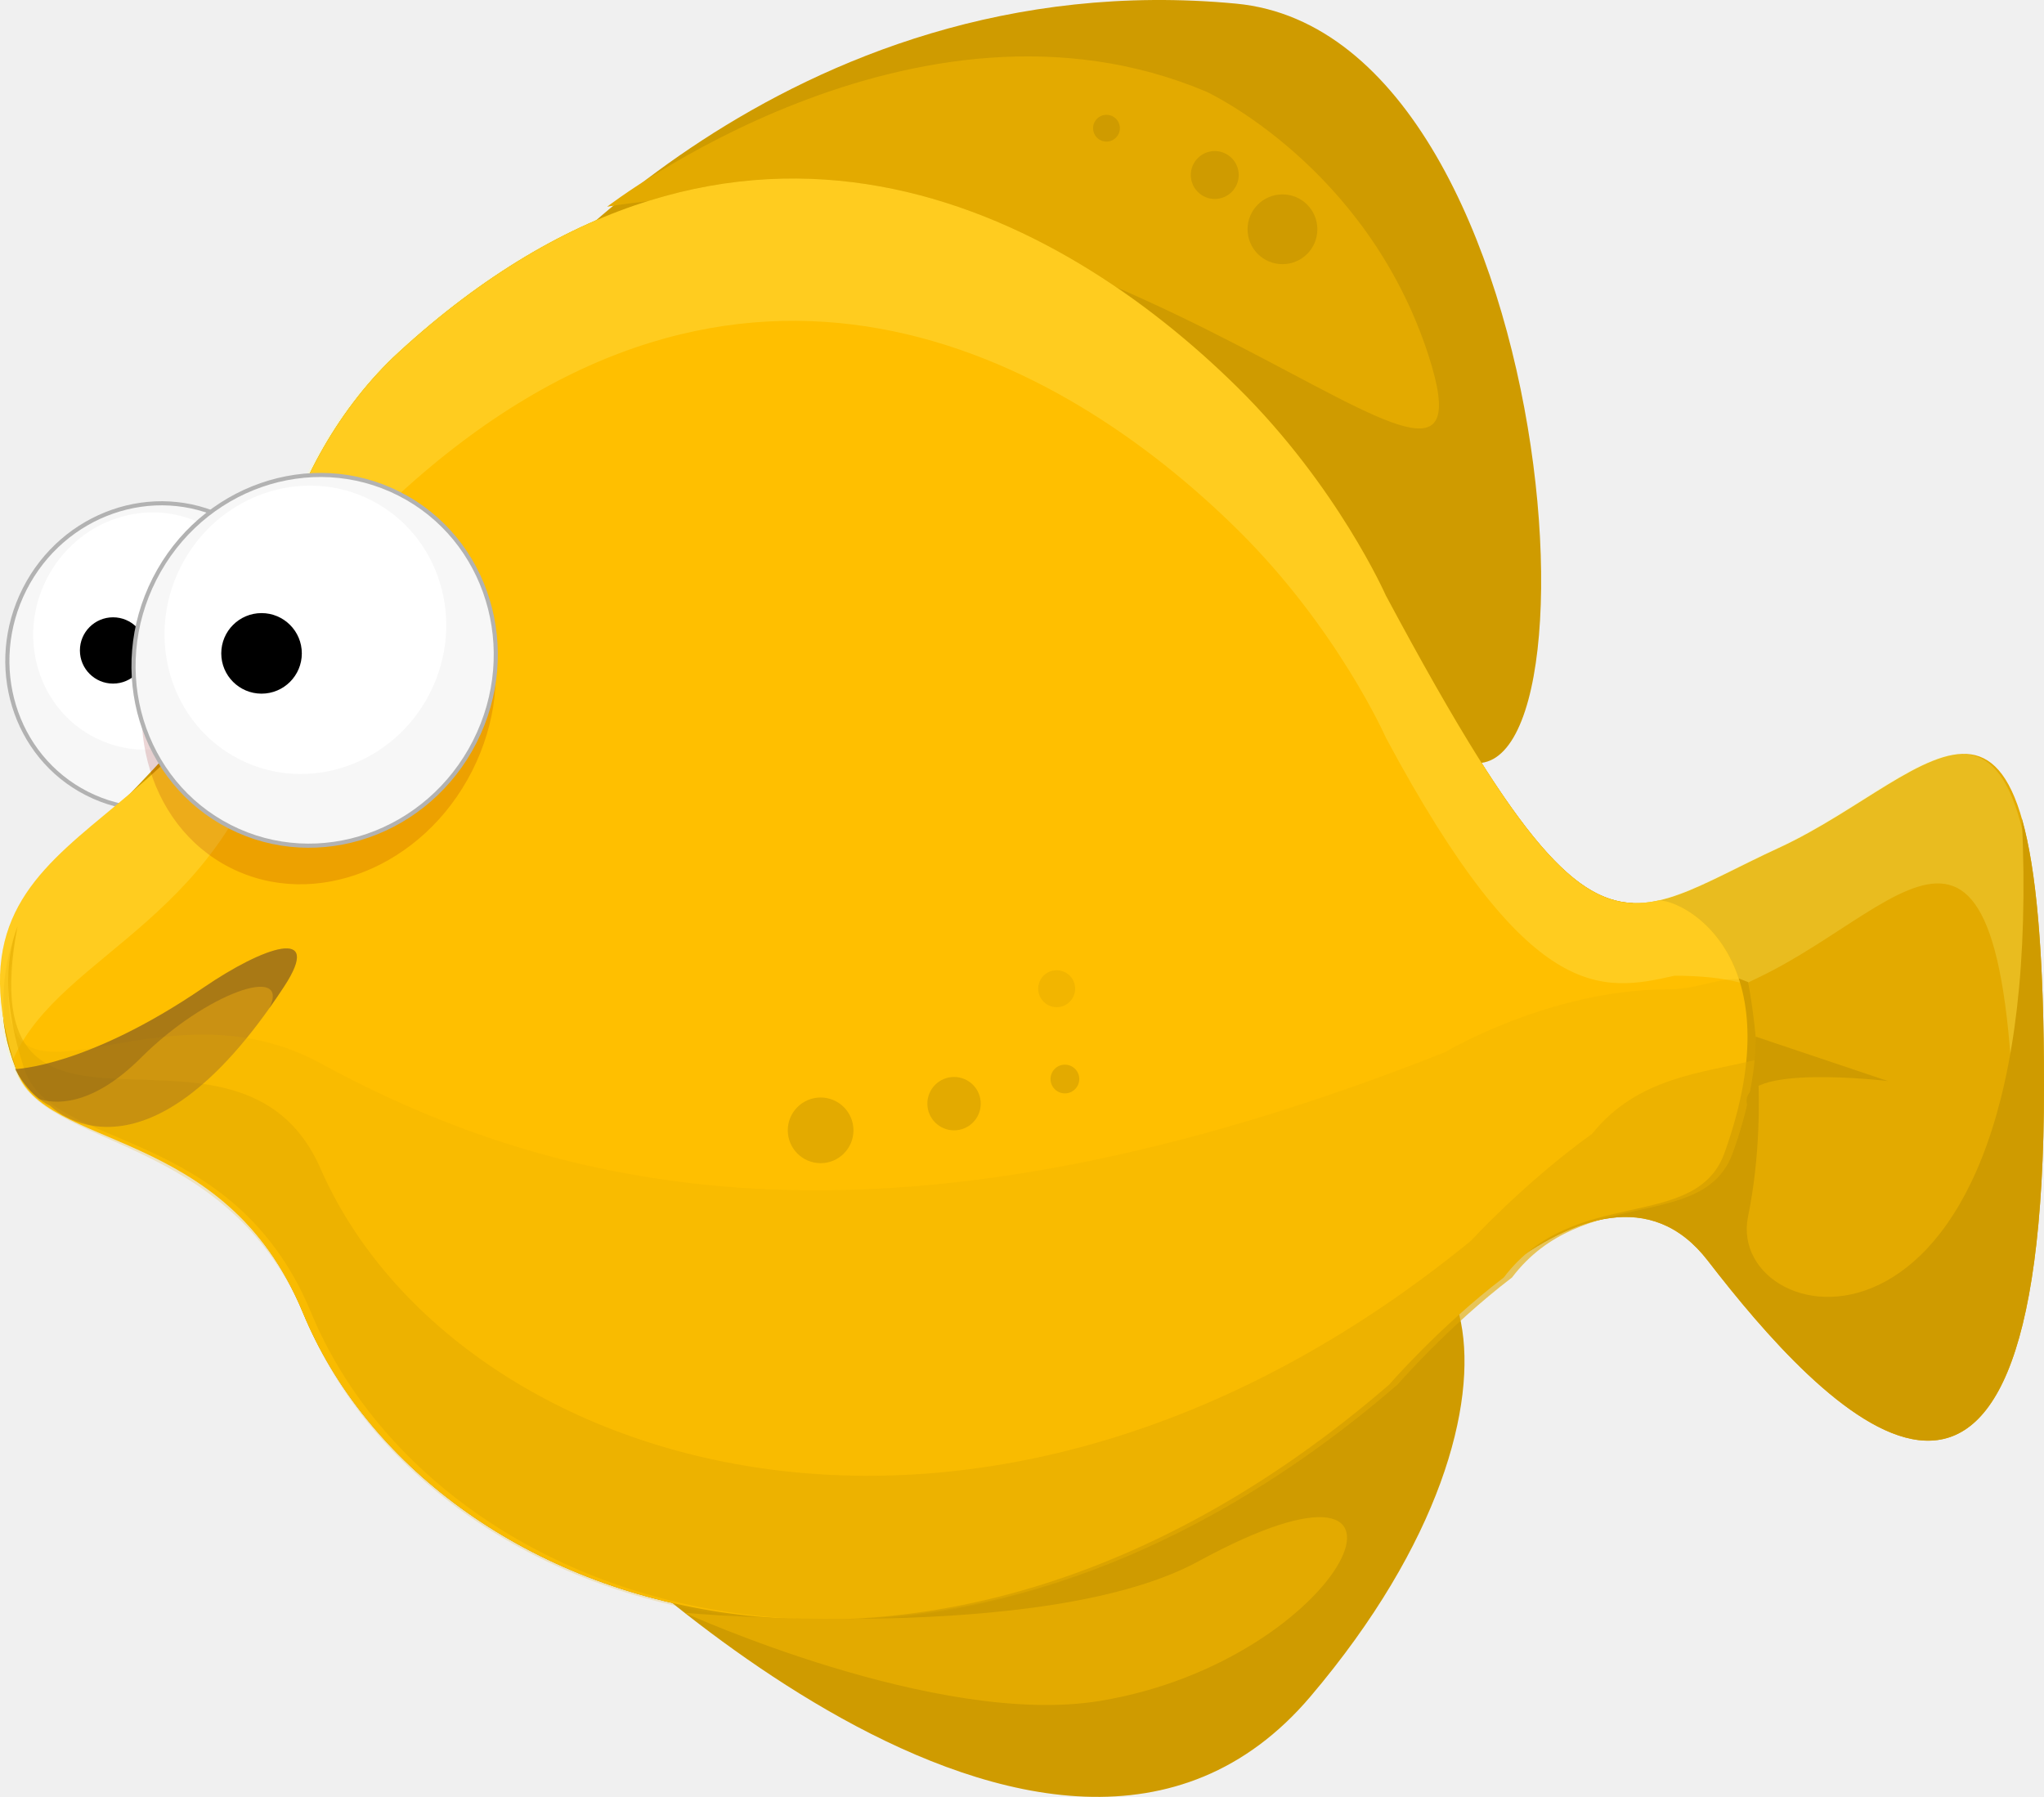
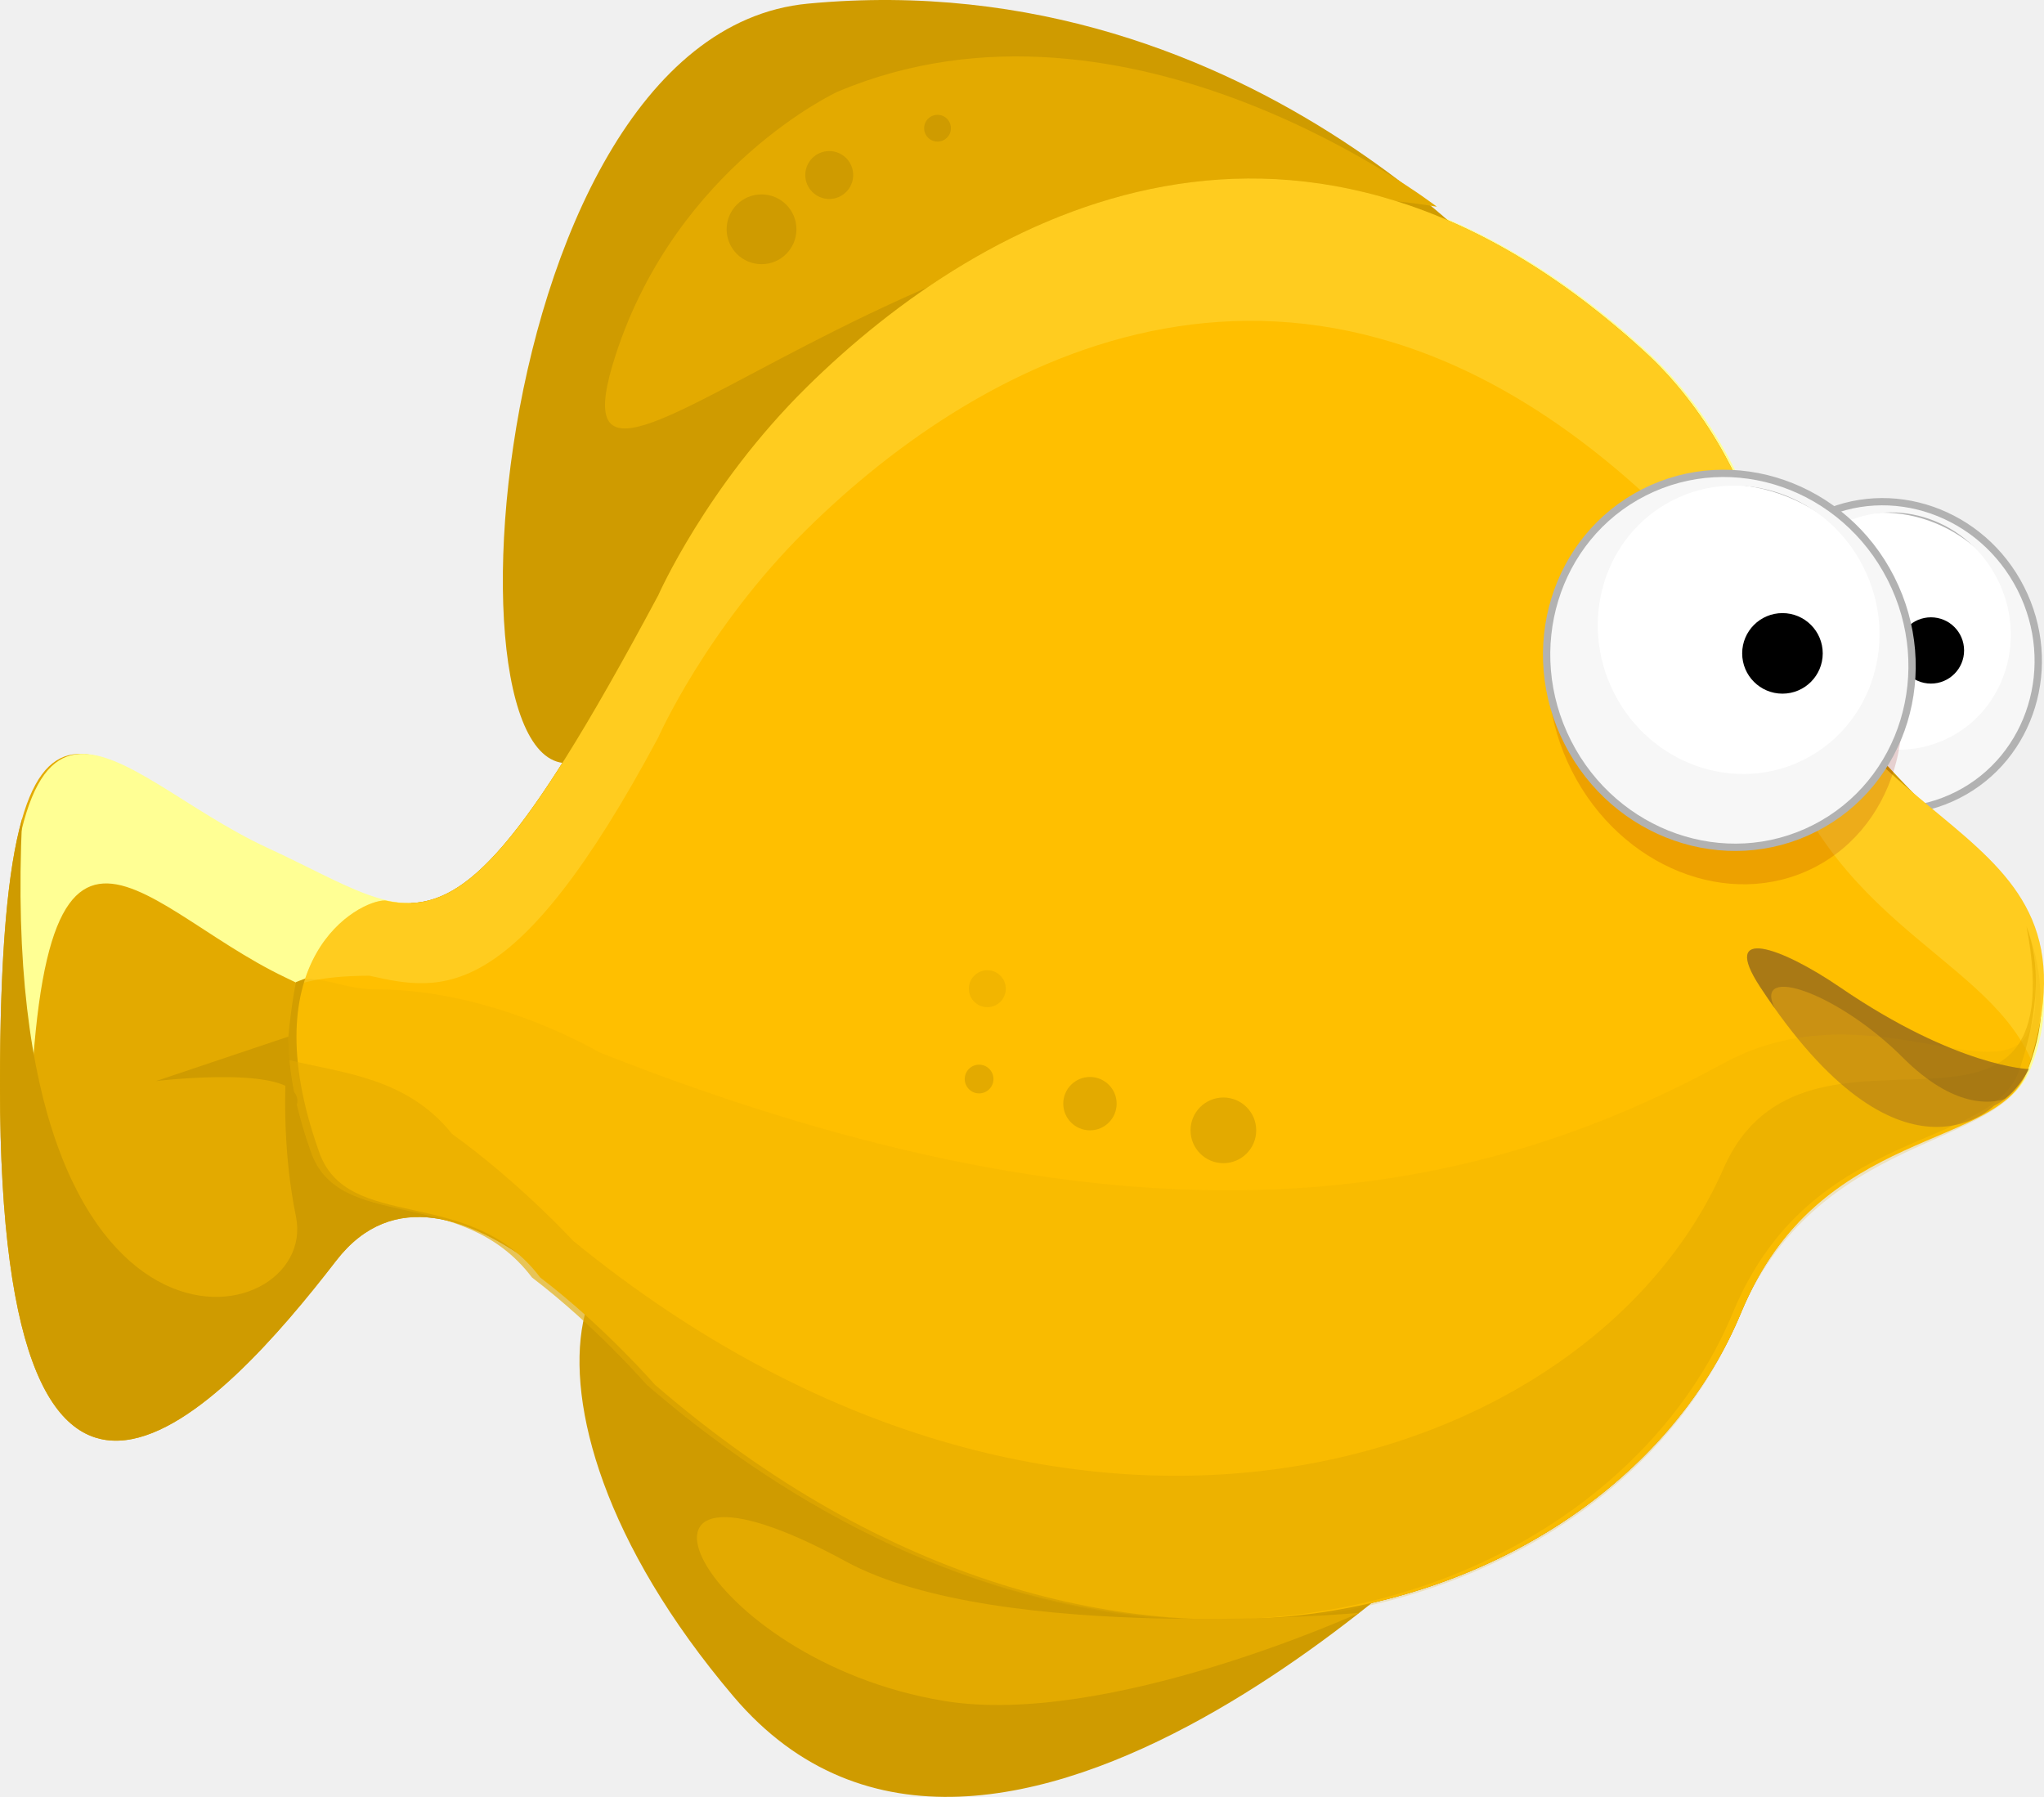
- <svg xmlns="http://www.w3.org/2000/svg" version="1.1" id="图层_2" width="140" height="123.081" viewBox="0 0 140 123.081" style="overflow:visible" xml:space="preserve">
-   <defs id="defs1533" />
-   <path style="fill:#e3aa00;stroke-width:0.562" d="M 84.777,26.551 C 72.601,14.52 50.744,2.625 27.304,24.136 23.328,27.784 20.267,33.172 19.162,38.258 15.72,54.097 -4.333,59.598 1.103,73.229 3.291,78.716 15.405,77.002 20.738,89.888 c 8.593,20.768 42.75,32.323 74.418,4.948 0,0 14.059,-18.544 21.816,-8.487 C 124.729,96.408 140,113.051 140,74.39 140,40.589 132.748,53.049 121.839,58.077 110.931,63.106 109.215,67.489 94.913,40.773 94.912,40.773 91.624,33.319 84.777,26.551 Z" id="path1464" />
-   <g style="opacity:0.21" id="g1470" transform="matrix(0.5623622,0,0,0.5623622,-6.8136658e-5,-2.0714489e-4)">
-     <g id="g1468">
-       <path style="fill:#ffff94" d="m 37.188,83.813 c 1.906,-9.044 7.183,-18.625 14.036,-25.113 40.406,-38.251 78.084,-17.099 99.071,4.296 11.805,12.033 17.472,25.289 17.472,25.289 24.654,47.508 27.613,39.715 46.416,30.772 18.804,-8.943 31.306,-31.098 31.306,29.006 0,6.795 -0.261,12.614 -0.737,17.594 2.425,-6.734 3.894,-17.395 3.894,-33.373 0,-60.106 -12.896,-37.95 -32.294,-29.008 -19.396,8.944 -22.448,16.739 -47.881,-30.771 0,0 -5.847,-13.256 -18.023,-25.29 C 128.797,25.821 89.93,4.668 48.249,42.919 41.179,49.407 35.735,58.987 33.77,68.032 27.65,96.196 -8.009,105.977 1.658,130.218 c 0.635,1.592 1.747,2.84 3.192,3.919 3.348,-16.488 27.472,-27.224 32.338,-50.324 z" id="path1466" />
+ <svg xmlns="http://www.w3.org/2000/svg" version="1.1" width="140" height="123.081" viewBox="0,0,140,123.081">
+   <g transform="translate(-170,-118.4597)">
+     <g data-paper-data="{&quot;isPaintingLayer&quot;:true}" fill-rule="nonzero" stroke-linecap="butt" stroke-linejoin="miter" stroke-miterlimit="10" stroke-dasharray="" stroke-dashoffset="0" style="mix-blend-mode: normal">
+       <path d="M225.223,145.011c12.175,-12.031 34.032,-23.926 57.472,-2.415c3.976,3.649 7.037,9.037 8.142,14.123c3.442,15.838 23.495,21.339 18.059,34.971c-2.188,5.486 -14.302,3.772 -19.635,16.659c-8.593,20.768 -42.75,32.323 -74.418,4.948c0,0 -14.059,-18.544 -21.816,-8.487c-7.757,10.058 -23.028,26.702 -23.028,-11.96c0,-33.8 7.252,-21.341 18.161,-16.312c10.908,5.029 12.624,9.412 26.926,-17.304c0.001,0.001 3.288,-7.454 10.136,-14.222z" data-paper-data="{&quot;index&quot;:null}" fill="#e3aa00" stroke="none" stroke-width="0.562" />
+       <path d="M289.087,165.593c-1.072,-5.086 -4.039,-10.474 -7.893,-14.123c-22.723,-21.511 -43.911,-9.616 -55.714,2.416c-6.639,6.767 -9.826,14.222 -9.826,14.222c-13.864,26.717 -15.529,22.334 -26.103,17.305c-10.575,-5.029 -17.605,-17.488 -17.605,16.312c0,3.821 0.147,7.094 0.414,9.894c-1.364,-3.787 -2.19,-9.782 -2.19,-18.768c0,-33.801 7.252,-21.342 18.161,-16.313c10.908,5.03 12.624,9.413 26.926,-17.304c0,0 3.288,-7.455 10.135,-14.222c12.176,-12.031 34.033,-23.927 57.473,-2.416c3.976,3.649 7.037,9.036 8.142,14.123c3.442,15.838 23.495,21.339 18.059,34.971c-0.357,0.895 -0.982,1.597 -1.795,2.204c-1.883,-9.272 -15.449,-15.31 -18.186,-28.3z" data-paper-data="{&quot;index&quot;:null}" fill="#ffff94" stroke="none" stroke-width="1" />
+       <path d="M211.58,169.377c-12.164,10.999 -9.542,-48.467 13.757,-50.668c31.045,-2.932 49.903,20.95 49.903,20.95c-33.176,-22.176 -53.246,20.301 -63.66,29.718z" data-paper-data="{&quot;index&quot;:null}" fill="#cf9b00" stroke="none" stroke-width="0.562" />
+       <path d="M212.178,142.741c4.218,-12.934 15.184,-17.996 15.184,-17.996c19.964,-8.435 41.052,7.873 41.052,7.873c-34.304,-5.624 -61.882,27.435 -56.236,10.123z" data-paper-data="{&quot;index&quot;:null}" fill="#e3aa00" stroke="none" stroke-width="0.562" />
+       <g data-paper-data="{&quot;index&quot;:null}" stroke-width="1">
+         <g>
+           <path d="M303.981,172.687c-4.927,2.503 -11.032,0.376 -13.636,-4.75c-2.604,-5.126 -0.721,-11.311 4.206,-13.813c4.927,-2.503 11.032,-0.376 13.636,4.75c2.604,5.126 0.721,11.311 -4.206,13.813z" fill="#ffffff" stroke="#b2b2b2" />
+           <path d="M294.549,154.122c4.927,-2.503 11.032,-0.376 13.636,4.751c2.604,5.126 0.72,11.311 -4.206,13.813c-4.926,2.502 -11.031,0.375 -13.636,-4.751c-2.603,-5.126 -0.72,-11.311 4.206,-13.813zM303.496,168.987c3.876,-1.968 5.358,-6.834 3.309,-10.867c-2.048,-4.033 -6.851,-5.706 -10.728,-3.737c-3.876,1.968 -5.356,6.834 -3.309,10.867c2.049,4.033 6.852,5.706 10.727,3.737z" fill="#f7f7f7" stroke="none" />
+         </g>
+         <path d="M302.257,165.283c-1.254,0 -2.27,-1.016 -2.27,-2.27c0,-1.254 1.016,-2.27 2.27,-2.27c1.254,0 2.27,1.016 2.27,2.27c0,1.254 -1.016,2.27 -2.27,2.27z" fill="#000000" stroke="none" />
+       </g>
+       <path d="M171.514,174.546v0c-1.861,39.96 20.419,35.397 18.757,27.243c-1.662,-8.154 0,-16.058 0,-16.058c4.481,-1.67 6.92,-3.524 7.899,-5.417c4.246,-0.172 8.294,-4.971 16.918,-21.081c0,0 3.288,-7.455 10.135,-14.222c12.175,-12.031 34.032,-23.927 57.472,-2.415c3.976,3.649 7.037,9.036 8.142,14.123c3.442,15.838 23.495,21.339 18.059,34.971c-2.188,5.486 -14.302,3.772 -19.634,16.659c-8.593,20.768 -42.751,32.323 -74.418,4.948c0,0 -14.059,-18.544 -21.816,-8.487c-7.757,10.058 -23.028,26.702 -23.028,-11.96c0.001,-9.117 0.529,-14.864 1.514,-18.304z" data-paper-data="{&quot;index&quot;:null}" fill="#cf9b00" stroke="none" stroke-width="0.562" />
+       <path d="M271.09,221.929c0,0 -33.051,33.714 -50.849,12.734c-17.798,-20.981 -10.018,-38.049 0.979,-27.791c10.997,10.258 20.9,19.856 49.87,15.058z" data-paper-data="{&quot;index&quot;:null}" fill="#cf9b00" stroke="none" stroke-width="0.562" />
+       <path d="M215.088,159.232c0,0 3.288,-7.455 10.135,-14.222c12.175,-12.031 34.032,-23.926 57.472,-2.415c3.976,3.649 7.037,9.036 8.142,14.123c4.388,20.188 23.971,16.947 18.06,34.971c-1.841,5.612 -14.302,3.772 -19.635,16.659c-8.593,20.768 -42.75,32.323 -74.418,4.948c0,0 -3.435,-3.967 -7.846,-7.335c-4.851,-6.422 -13.262,-2.99 -15.166,-8.671c-4.68,-13.216 2.729,-17.154 4.537,-17.154c5.007,1.128 8.893,-2.547 18.719,-20.903z" data-paper-data="{&quot;index&quot;:null}" fill="#ffbf00" stroke="none" stroke-width="0.562" />
+       <path d="M290.837,166.466c-1.106,-5.087 -4.167,-10.474 -8.143,-14.123c-23.442,-21.511 -45.301,-9.615 -57.477,2.415c-6.848,6.767 -10.136,14.222 -10.136,14.222c-9.827,18.356 -14.766,17.441 -19.773,16.313c-1.828,0 -3.299,0.164 -4.484,0.47c1.254,-4.154 4.442,-5.628 5.546,-5.628c5.007,1.128 8.893,-2.547 18.718,-20.903c0,0 3.288,-7.455 10.135,-14.222c12.175,-12.031 34.032,-23.926 57.472,-2.415c3.976,3.649 7.037,9.036 8.142,14.123c4.332,19.935 23.481,17.026 18.267,34.307c-3.331,-7.488 -15.003,-9.542 -18.268,-24.56z" data-paper-data="{&quot;index&quot;:null}" fill="#ffff94" stroke="none" stroke-width="0.562" opacity="0.21" />
+       <path d="M200.95,196.119c4.67,3.367 8.307,7.335 8.307,7.335c33.528,27.375 69.691,15.82 78.789,-4.948c5.622,-12.831 24.233,1.97 20.758,-16.59c0.902,2.469 0.923,5.532 -0.468,9.772c-1.841,5.612 -14.302,3.772 -19.635,16.659c-8.593,20.768 -42.75,32.323 -74.418,4.948c0,0 -3.435,-3.967 -7.846,-7.335c-4.851,-6.422 -13.262,-2.99 -15.166,-8.671c-0.835,-2.358 -1.279,-4.416 -1.445,-6.214c3.51,0.878 8.01,1.149 11.125,5.044z" data-paper-data="{&quot;index&quot;:null}" fill="#e3aa00" stroke="none" stroke-width="0.562" opacity="0.54" />
+       <path d="M308.96,191.689c-1.048,1.989 -2.387,2.508 -2.387,2.508c0,0 -6.4,6.55 -16.027,-8.154c-2.749,-4.199 1.427,-2.729 5.508,0.059c7.998,5.462 12.907,5.588 12.907,5.588z" data-paper-data="{&quot;index&quot;:null}" fill="#8b5c29" stroke="none" stroke-width="0.562" opacity="0.46" />
+       <g data-paper-data="{&quot;index&quot;:null}" stroke-width="1">
+         <path d="M294.24,177.892c-5.8,2.946 -13.221,-0.016 -16.574,-6.617c-3.353,-6.601 -1.369,-14.34 4.431,-17.287c5.8,-2.946 13.221,0.016 16.574,6.617c3.353,6.601 1.369,14.34 -4.431,17.287z" fill="#8f0000" stroke="none" opacity="0.16" />
+         <path d="M294.179,174.972c-5.988,3.042 -13.409,0.457 -16.573,-5.774c-3.165,-6.231 -0.876,-13.747 5.112,-16.789c5.988,-3.042 13.409,-0.457 16.573,5.774c3.165,6.231 0.876,13.747 -5.112,16.789z" fill="#ffffff" stroke="#b2b2b2" />
+         <path d="M282.718,152.408c5.987,-3.041 13.408,-0.457 16.573,5.774c3.165,6.23 0.876,13.747 -5.112,16.789c-5.987,3.041 -13.408,0.457 -16.573,-5.774c-3.165,-6.23 -0.876,-13.748 5.112,-16.789zM293.591,170.475c4.711,-2.393 6.512,-8.307 4.022,-13.207c-2.49,-4.902 -8.327,-6.936 -13.038,-4.543c-4.71,2.392 -6.511,8.307 -4.021,13.208c2.49,4.9 8.328,6.934 13.038,4.542z" fill="#f7f7f7" stroke="none" />
+       </g>
+       <path d="M292.086,165.973c-1.524,0 -2.759,-1.235 -2.759,-2.759c0,-1.524 1.235,-2.759 2.759,-2.759c1.524,0 2.759,1.235 2.759,2.759c0,1.524 -1.235,2.759 -2.759,2.759z" data-paper-data="{&quot;index&quot;:null}" fill="#000000" stroke="none" stroke-width="0.562" />
+       <path d="M195.807,186.23c8.038,0 15.246,4.312 15.246,4.312c37.306,14.758 59.985,10.03 76.992,0.75c12.294,-6.71 24.233,7.311 20.76,-9.371c0.9,2.468 1.545,5.53 0.155,9.769c-1.841,5.612 -14.534,4.164 -19.867,17.051c-8.593,20.768 -43.142,31.93 -74.81,4.555c0,0 -3.435,-3.967 -7.846,-7.334c-4.851,-6.422 -13.262,-2.99 -15.166,-8.671c-1.829,-5.166 -1.808,-8.909 -0.999,-11.559c1.325,-0.682 3.099,0.499 5.536,0.499z" data-paper-data="{&quot;index&quot;:null}" fill="#e3aa00" stroke="none" stroke-width="0.562" opacity="0.2" />
+       <path d="M234.672,234.968c-16.904,-2.779 -24.56,-19.27 -6.748,-9.56c10.503,5.726 35.178,3.527 35.178,3.527c0,0 -17.276,7.867 -28.43,6.034z" data-paper-data="{&quot;index&quot;:null}" fill="#e3aa00" stroke="none" stroke-width="0.562" />
+       <path d="M190.336,194.134c0.7,-2.878 -9.651,-1.625 -9.651,-1.625l9.065,-3.046c0,0 -0.114,7.549 0.586,4.67z" data-paper-data="{&quot;index&quot;:null}" fill="#cf9b00" stroke="none" stroke-width="0.562" />
+       <path d="M290.545,186.042c-2.749,-4.199 1.427,-2.729 5.508,0.059c7.997,5.462 12.907,5.588 12.907,5.588c-0.547,1.038 -1.171,1.672 -1.645,2.045c-0.901,0.304 -3.463,0.686 -6.986,-2.837c-4.423,-4.422 -10.269,-6.443 -8.776,-3.38c-0.332,-0.468 -0.667,-0.954 -1.008,-1.475z" data-paper-data="{&quot;index&quot;:null}" fill="#5a3d1c" stroke="none" stroke-width="0.562" opacity="0.29" />
+       <path d="M222.16,136.555c-1.32,0 -2.39,-1.07 -2.39,-2.39c0,-1.32 1.07,-2.39 2.39,-2.39c1.32,0 2.39,1.07 2.39,2.39c0,1.32 -1.07,2.39 -2.39,2.39z" data-paper-data="{&quot;index&quot;:null}" fill="#cf9b00" stroke="none" stroke-width="0.562" />
+       <path d="M234.214,128.159c-0.507,0 -0.917,-0.411 -0.917,-0.917c0,-0.507 0.411,-0.917 0.917,-0.917c0.507,0 0.917,0.411 0.917,0.917c0,0.507 -0.411,0.917 -0.917,0.917z" data-paper-data="{&quot;index&quot;:null}" fill="#cf9b00" stroke="none" stroke-width="0.562" />
+       <path d="M226.797,132.089c-0.906,0 -1.641,-0.735 -1.641,-1.641c0,-0.906 0.735,-1.641 1.641,-1.641c0.906,0 1.641,0.735 1.641,1.641c0,0.906 -0.735,1.641 -1.641,1.641z" data-paper-data="{&quot;index&quot;:null}" fill="#cf9b00" stroke="none" stroke-width="0.562" />
+       <path d="M244.654,195.884c-1.009,0 -1.828,-0.818 -1.828,-1.828c0,-1.009 0.818,-1.828 1.828,-1.828c1.009,0 1.828,0.818 1.828,1.828c0,1.009 -0.818,1.828 -1.828,1.828z" data-paper-data="{&quot;index&quot;:null}" fill="#e3aa00" stroke="none" stroke-width="0.562" />
+       <path d="M237.062,193.353c-0.544,0 -0.984,-0.441 -0.984,-0.984c0,-0.544 0.441,-0.984 0.984,-0.984c0.544,0 0.984,0.441 0.984,0.984c0,0.544 -0.441,0.984 -0.984,0.984z" data-paper-data="{&quot;index&quot;:null}" fill="#e3aa00" stroke="none" stroke-width="0.562" />
+       <path d="M237.625,187.448c-0.699,0 -1.265,-0.567 -1.265,-1.265c0,-0.699 0.567,-1.265 1.265,-1.265c0.699,0 1.265,0.567 1.265,1.265c0,0.699 -0.567,1.265 -1.265,1.265z" data-paper-data="{&quot;index&quot;:null}" fill="#e3aa00" stroke="none" stroke-width="0.562" opacity="0.47" />
+       <path d="M253.793,198.133c-1.242,0 -2.249,-1.007 -2.249,-2.249c0,-1.242 1.007,-2.249 2.249,-2.249c1.242,0 2.249,1.007 2.249,2.249c0,1.242 -1.007,2.249 -2.249,2.249z" data-paper-data="{&quot;index&quot;:null}" fill="#e3aa00" stroke="none" stroke-width="0.562" />
    </g>
  </g>
-   <path style="fill:#cf9b00;stroke-width:0.562" d="m 34.76,21.199 c 0,0 18.858,-23.882 49.903,-20.95 C 107.962,2.45 110.585,61.916 98.42,50.917 88.006,41.5 67.936,-0.976 34.76,21.199 Z" id="path1472" />
-   <path style="fill:#e3aa00;stroke-width:0.562" d="m 41.586,14.158 c 0,0 21.089,-16.309 41.052,-7.873 0,0 10.966,5.061 15.184,17.996 5.646,17.312 -21.932,-15.746 -56.236,-10.123 z" id="path1474" />
-   <g id="g1484" transform="matrix(0.5623622,0,0,0.5623622,-6.8136658e-5,-2.0714489e-4)">
-     <g id="g1480">
-       <ellipse transform="matrix(0.8916,0.4529,-0.4529,0.8916,38.262,0.0192)" style="fill:#ffffff;stroke:#b2b2b2" cx="19.091" cy="79.92" rx="17.792" ry="18.512" id="ellipse1476" />
-       <path style="fill:#f7f7f7" d="m 27.475,63.415 c -8.761,-4.45 -19.617,-0.668 -24.247,8.448 -4.63,9.115 -1.281,20.113 7.48,24.563 8.76,4.449 19.616,0.667 24.247,-8.448 4.629,-9.116 1.281,-20.113 -7.48,-24.563 z M 11.565,89.848 C 4.673,86.348 2.038,77.696 5.68,70.525 9.322,63.354 17.863,60.378 24.756,63.879 c 6.892,3.5 9.525,12.153 5.884,19.323 -3.643,7.171 -12.184,10.147 -19.075,6.646 z" id="path1478" />
-     </g>
-     <circle cx="13.769" cy="79.226" r="4.037" id="circle1482" />
-   </g>
-   <path style="fill:#cf9b00;stroke-width:0.562" d="m 138.486,56.086 v 0 c 1.861,39.96 -20.419,35.397 -18.757,27.243 1.662,-8.154 0,-16.058 0,-16.058 -4.481,-1.67 -6.92,-3.524 -7.899,-5.417 -4.246,-0.172 -8.294,-4.971 -16.918,-21.081 0,0 -3.288,-7.455 -10.135,-14.222 C 72.601,14.52 50.744,2.624 27.304,24.136 23.328,27.784 20.267,33.172 19.162,38.258 15.72,54.096 -4.333,59.597 1.103,73.229 3.291,78.716 15.405,77.002 20.738,89.888 c 8.593,20.768 42.751,32.323 74.418,4.948 0,0 14.059,-18.544 21.816,-8.487 C 124.729,96.408 140,113.051 140,74.39 c -5.6e-4,-9.117 -0.529,-14.864 -1.514,-18.304 z" id="path1486" />
-   <path style="fill:#cf9b00;stroke-width:0.562" d="m 38.91,103.469 c 0,0 33.051,33.714 50.849,12.734 C 107.557,95.222 99.778,78.154 88.78,88.412 77.783,98.67 67.88,108.268 38.91,103.469 Z" id="path1488" />
-   <path style="fill:#ffbf00;stroke-width:0.562" d="m 94.912,40.773 c 0,0 -3.288,-7.455 -10.135,-14.222 C 72.601,14.52 50.744,2.625 27.304,24.136 23.328,27.784 20.267,33.172 19.162,38.258 14.774,58.446 -4.809,55.205 1.102,73.229 c 1.841,5.612 14.302,3.772 19.635,16.659 8.593,20.768 42.75,32.323 74.418,4.948 0,0 3.435,-3.967 7.846,-7.335 4.851,-6.422 13.262,-2.99 15.166,-8.671 4.68,-13.216 -2.729,-17.154 -4.537,-17.154 -5.007,1.128 -8.893,-2.547 -18.719,-20.903 z" id="path1490" />
-   <path style="opacity:0.21;fill:#ffff94;stroke-width:0.562" d="m 19.163,48.006 c 1.106,-5.087 4.167,-10.474 8.143,-14.123 23.442,-21.511 45.301,-9.615 57.477,2.415 6.848,6.767 10.136,14.222 10.136,14.222 9.827,18.356 14.766,17.441 19.773,16.313 1.828,0 3.299,0.164 4.484,0.47 -1.254,-4.154 -4.442,-5.628 -5.546,-5.628 -5.007,1.128 -8.893,-2.547 -18.718,-20.903 0,0 -3.288,-7.455 -10.135,-14.222 C 72.601,14.521 50.744,2.625 27.304,24.136 23.328,27.785 20.267,33.172 19.162,38.259 14.829,58.194 -4.319,55.284 0.895,72.566 4.226,65.078 15.898,63.025 19.163,48.006 Z" id="path1492" />
-   <path style="opacity:0.54;fill:#e3aa00;stroke-width:0.562" d="m 109.05,77.66 c -4.67,3.367 -8.307,7.335 -8.307,7.335 C 67.216,112.37 31.053,100.815 21.955,80.047 16.333,67.216 -2.278,82.017 1.197,63.457 c -0.902,2.469 -0.923,5.532 0.468,9.772 1.841,5.612 14.302,3.772 19.635,16.659 8.593,20.768 42.75,32.323 74.418,4.948 0,0 3.435,-3.967 7.846,-7.335 4.851,-6.422 13.262,-2.99 15.166,-8.671 0.835,-2.358 1.279,-4.416 1.445,-6.214 -3.51,0.878 -8.01,1.149 -11.125,5.044 z" id="path1494" />
-   <path style="opacity:0.46;fill:#8b5c29;stroke-width:0.562" d="m 1.04,73.229 c 0,0 4.909,-0.125 12.907,-5.588 4.081,-2.788 8.257,-4.258 5.508,-0.059 -9.627,14.704 -16.027,8.154 -16.027,8.154 0,0 -1.339,-0.519 -2.387,-2.508 z" id="path1496" />
-   <g id="g1504" transform="matrix(0.5623622,0,0,0.5623622,-6.8136658e-5,-2.0714489e-4)">
-     <ellipse transform="matrix(0.8916,0.4529,-0.4529,0.8916,42.4425,-8.4285)" style="opacity:0.16;fill:#8f0000" cx="38.824" cy="84.427" rx="20.946" ry="23.837" id="ellipse1498" />
-     <ellipse transform="matrix(0.8916,0.4529,-0.4529,0.8916,40.579,-8.6357)" style="fill:#ffffff;stroke:#b2b2b2" cx="38.324" cy="80.427" rx="21.625" ry="22.5" id="ellipse1500" />
-     <path style="fill:#f7f7f7" d="m 48.514,60.367 c -10.647,-5.408 -23.842,-0.812 -29.47,10.267 -5.628,11.079 -1.557,24.445 9.091,29.854 10.647,5.408 23.842,0.812 29.47,-10.267 5.628,-11.079 1.557,-24.446 -9.091,-29.854 z M 29.178,92.495 C 20.801,88.24 17.599,77.724 22.026,69.01 c 4.427,-8.716 14.808,-12.333 23.185,-8.078 8.375,4.254 11.578,14.771 7.151,23.486 -4.428,8.714 -14.809,12.331 -23.184,8.077 z" id="path1502" />
-   </g>
-   <circle cx="17.914" cy="44.754" id="circle1506" r="2.759" style="stroke-width:0.562" />
-   <path style="opacity:0.2;fill:#e3aa00;stroke-width:0.562" d="m 114.193,67.77 c -8.038,0 -15.246,4.312 -15.246,4.312 C 61.642,86.84 38.962,82.112 21.956,72.831 9.661,66.122 -2.278,80.142 1.196,63.461 c -0.9,2.468 -1.545,5.53 -0.155,9.769 1.841,5.612 14.534,4.164 19.867,17.051 8.593,20.768 43.142,31.93 74.81,4.555 0,0 3.435,-3.967 7.846,-7.334 4.851,-6.422 13.262,-2.99 15.166,-8.671 1.829,-5.166 1.808,-8.909 0.999,-11.559 -1.325,-0.682 -3.099,0.499 -5.536,0.499 z" id="path1508" />
-   <path style="fill:#e3aa00;stroke-width:0.562" d="m 46.898,110.475 c 0,0 24.675,2.199 35.178,-3.527 17.812,-9.71 10.156,6.782 -6.748,9.56 -11.153,1.834 -28.43,-6.034 -28.43,-6.034 z" id="path1510" />
-   <path style="fill:#cf9b00;stroke-width:0.562" d="m 120.25,71.004 9.065,3.046 c 0,0 -10.351,-1.254 -9.651,1.625 0.7,2.878 0.586,-4.67 0.586,-4.67 z" id="path1512" />
-   <path style="opacity:0.29;fill:#5a3d1c;stroke-width:0.562" d="m 19.455,67.583 c 2.749,-4.199 -1.427,-2.729 -5.508,0.059 -7.997,5.462 -12.907,5.588 -12.907,5.588 0.547,1.038 1.171,1.672 1.645,2.045 0.901,0.304 3.463,0.686 6.986,-2.837 4.423,-4.422 10.269,-6.443 8.776,-3.38 0.332,-0.468 0.667,-0.954 1.008,-1.475 z" id="path1514" />
-   <circle style="fill:#cf9b00;stroke-width:0.562" cx="87.84" cy="15.705" id="circle1516" r="2.39" />
-   <circle style="fill:#cf9b00;stroke-width:0.562" cx="75.786" cy="8.782" id="circle1518" r="0.917" />
-   <circle style="fill:#cf9b00;stroke-width:0.562" cx="83.203" cy="11.988" id="circle1520" r="1.641" />
-   <circle style="fill:#e3aa00;stroke-width:0.562" cx="65.346" cy="75.596" id="circle1522" r="1.828" />
-   <circle style="fill:#e3aa00;stroke-width:0.562" cx="72.938" cy="73.909" id="circle1524" r="0.984" />
-   <circle style="opacity:0.47;fill:#e3aa00;stroke-width:0.562" cx="72.375" cy="67.723" id="circle1526" r="1.265" />
-   <circle style="fill:#e3aa00;stroke-width:0.562" cx="56.207" cy="77.424" id="circle1528" r="2.249" />
</svg>
